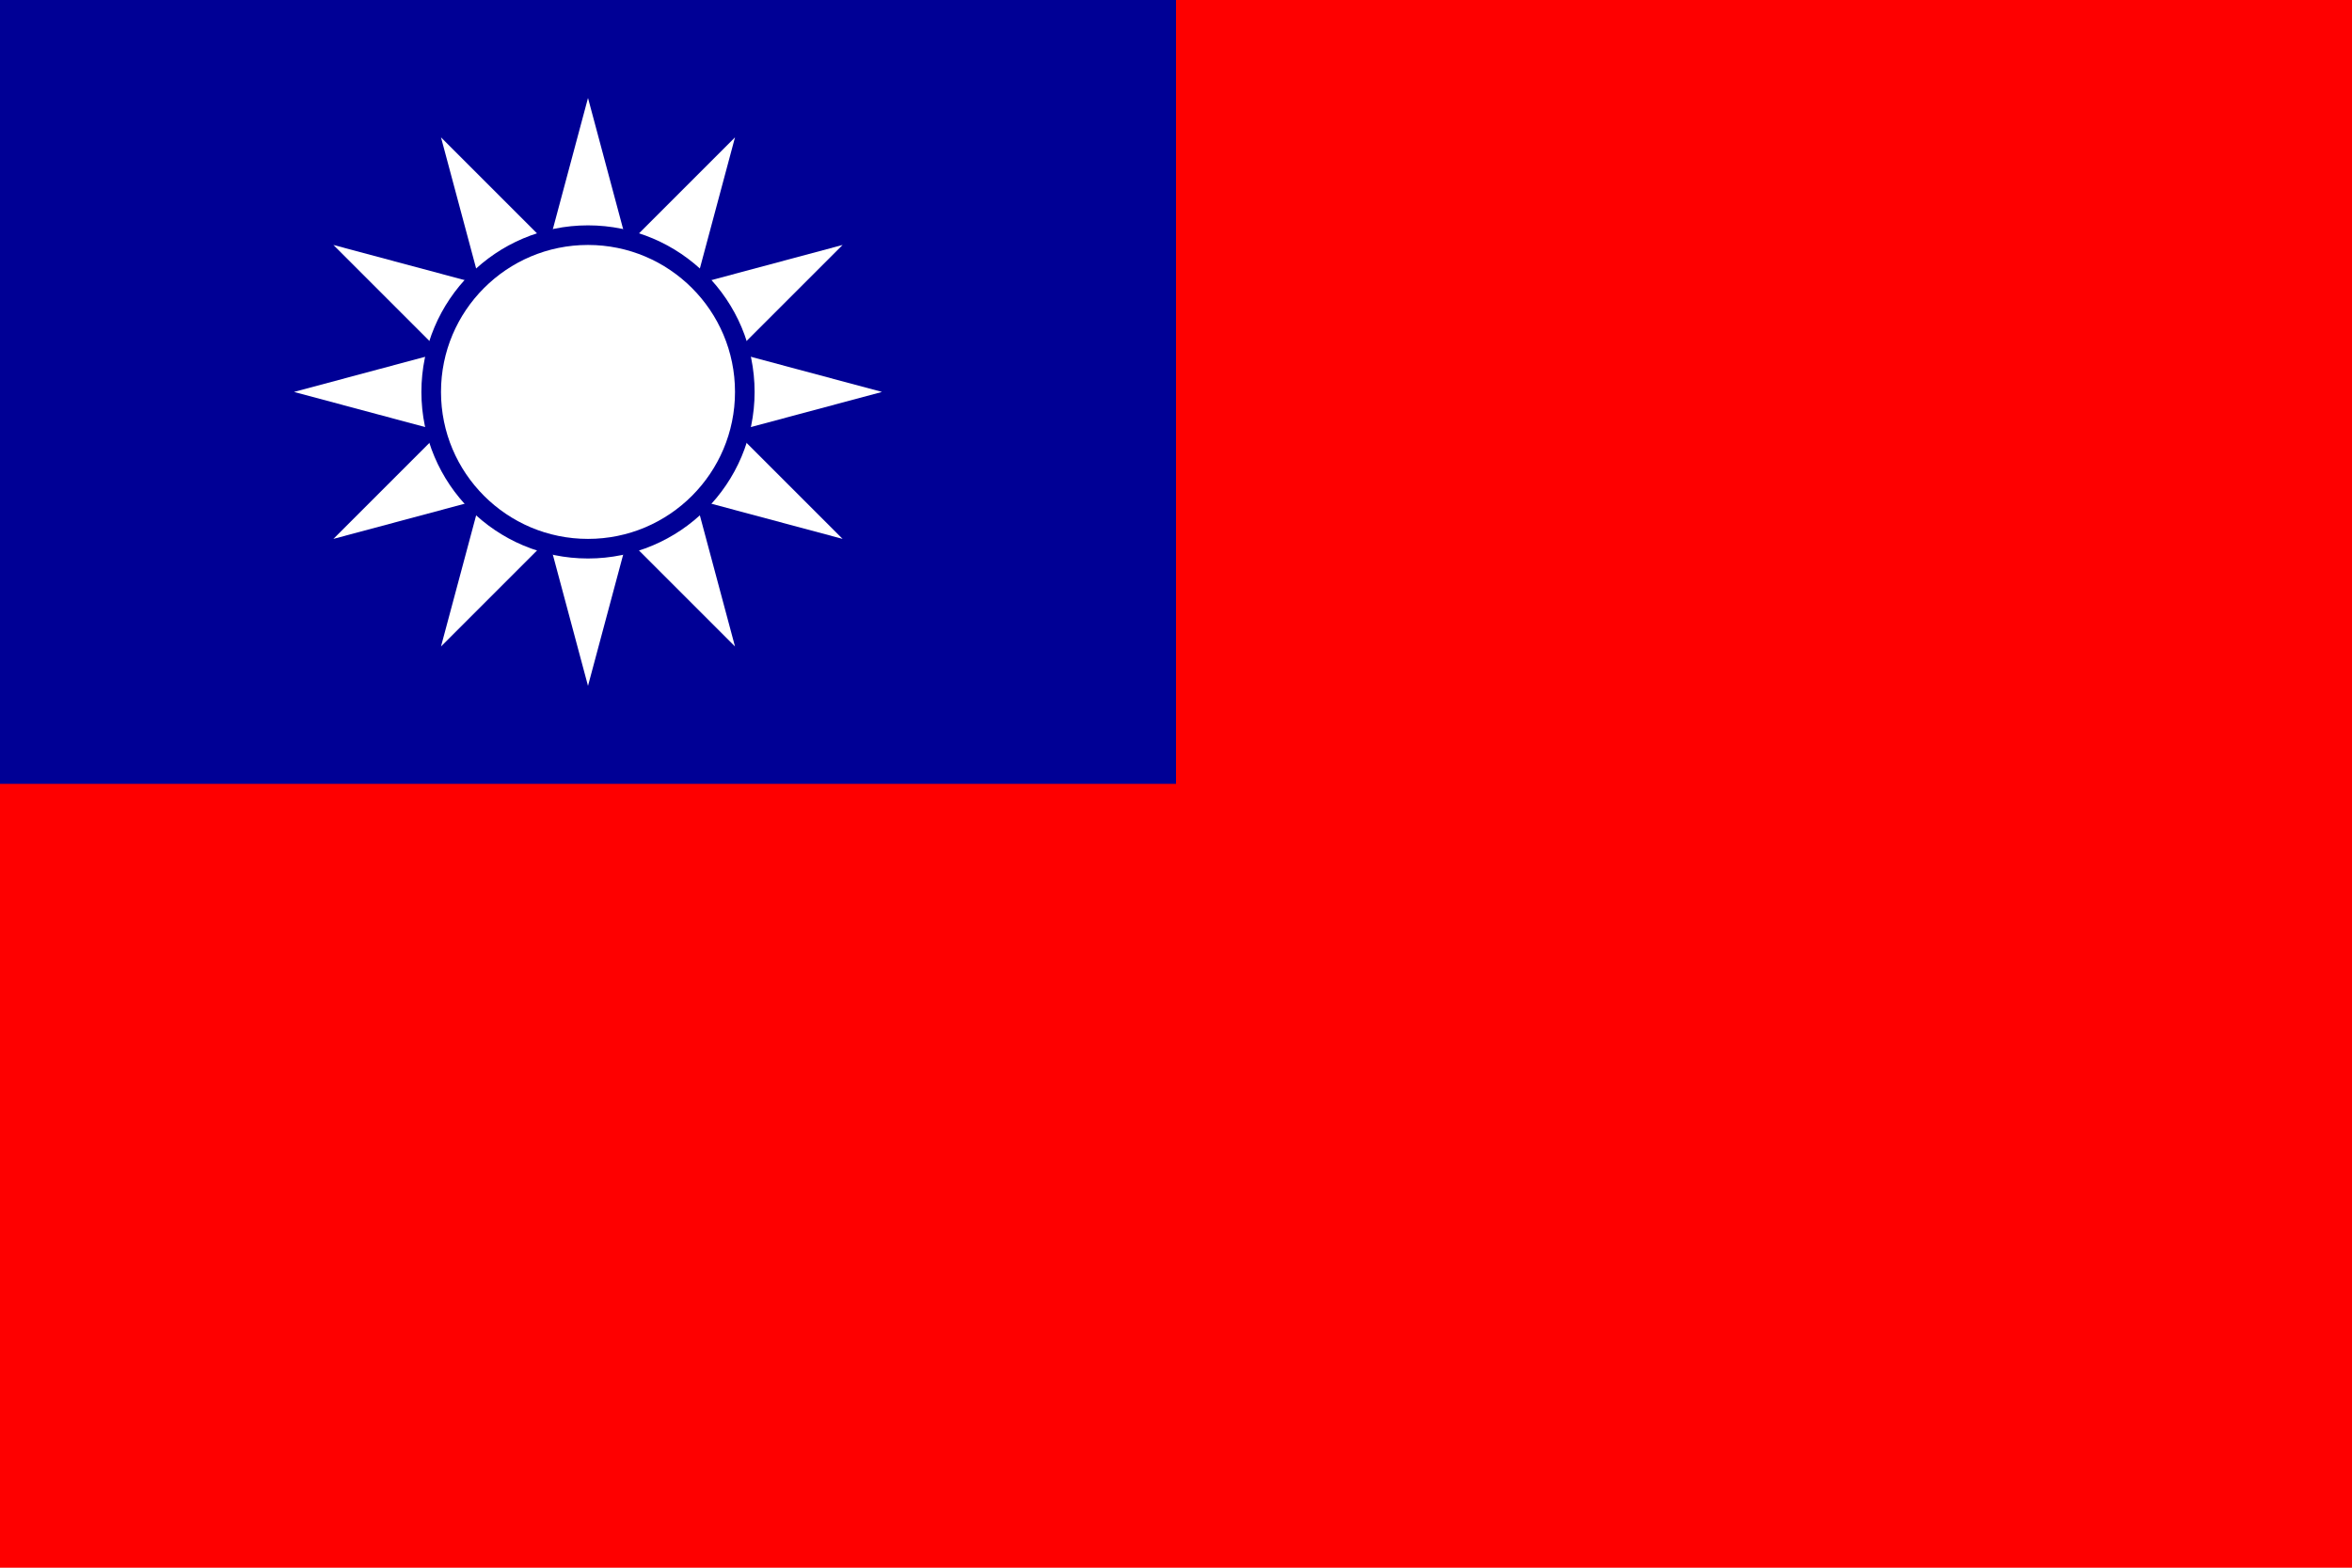
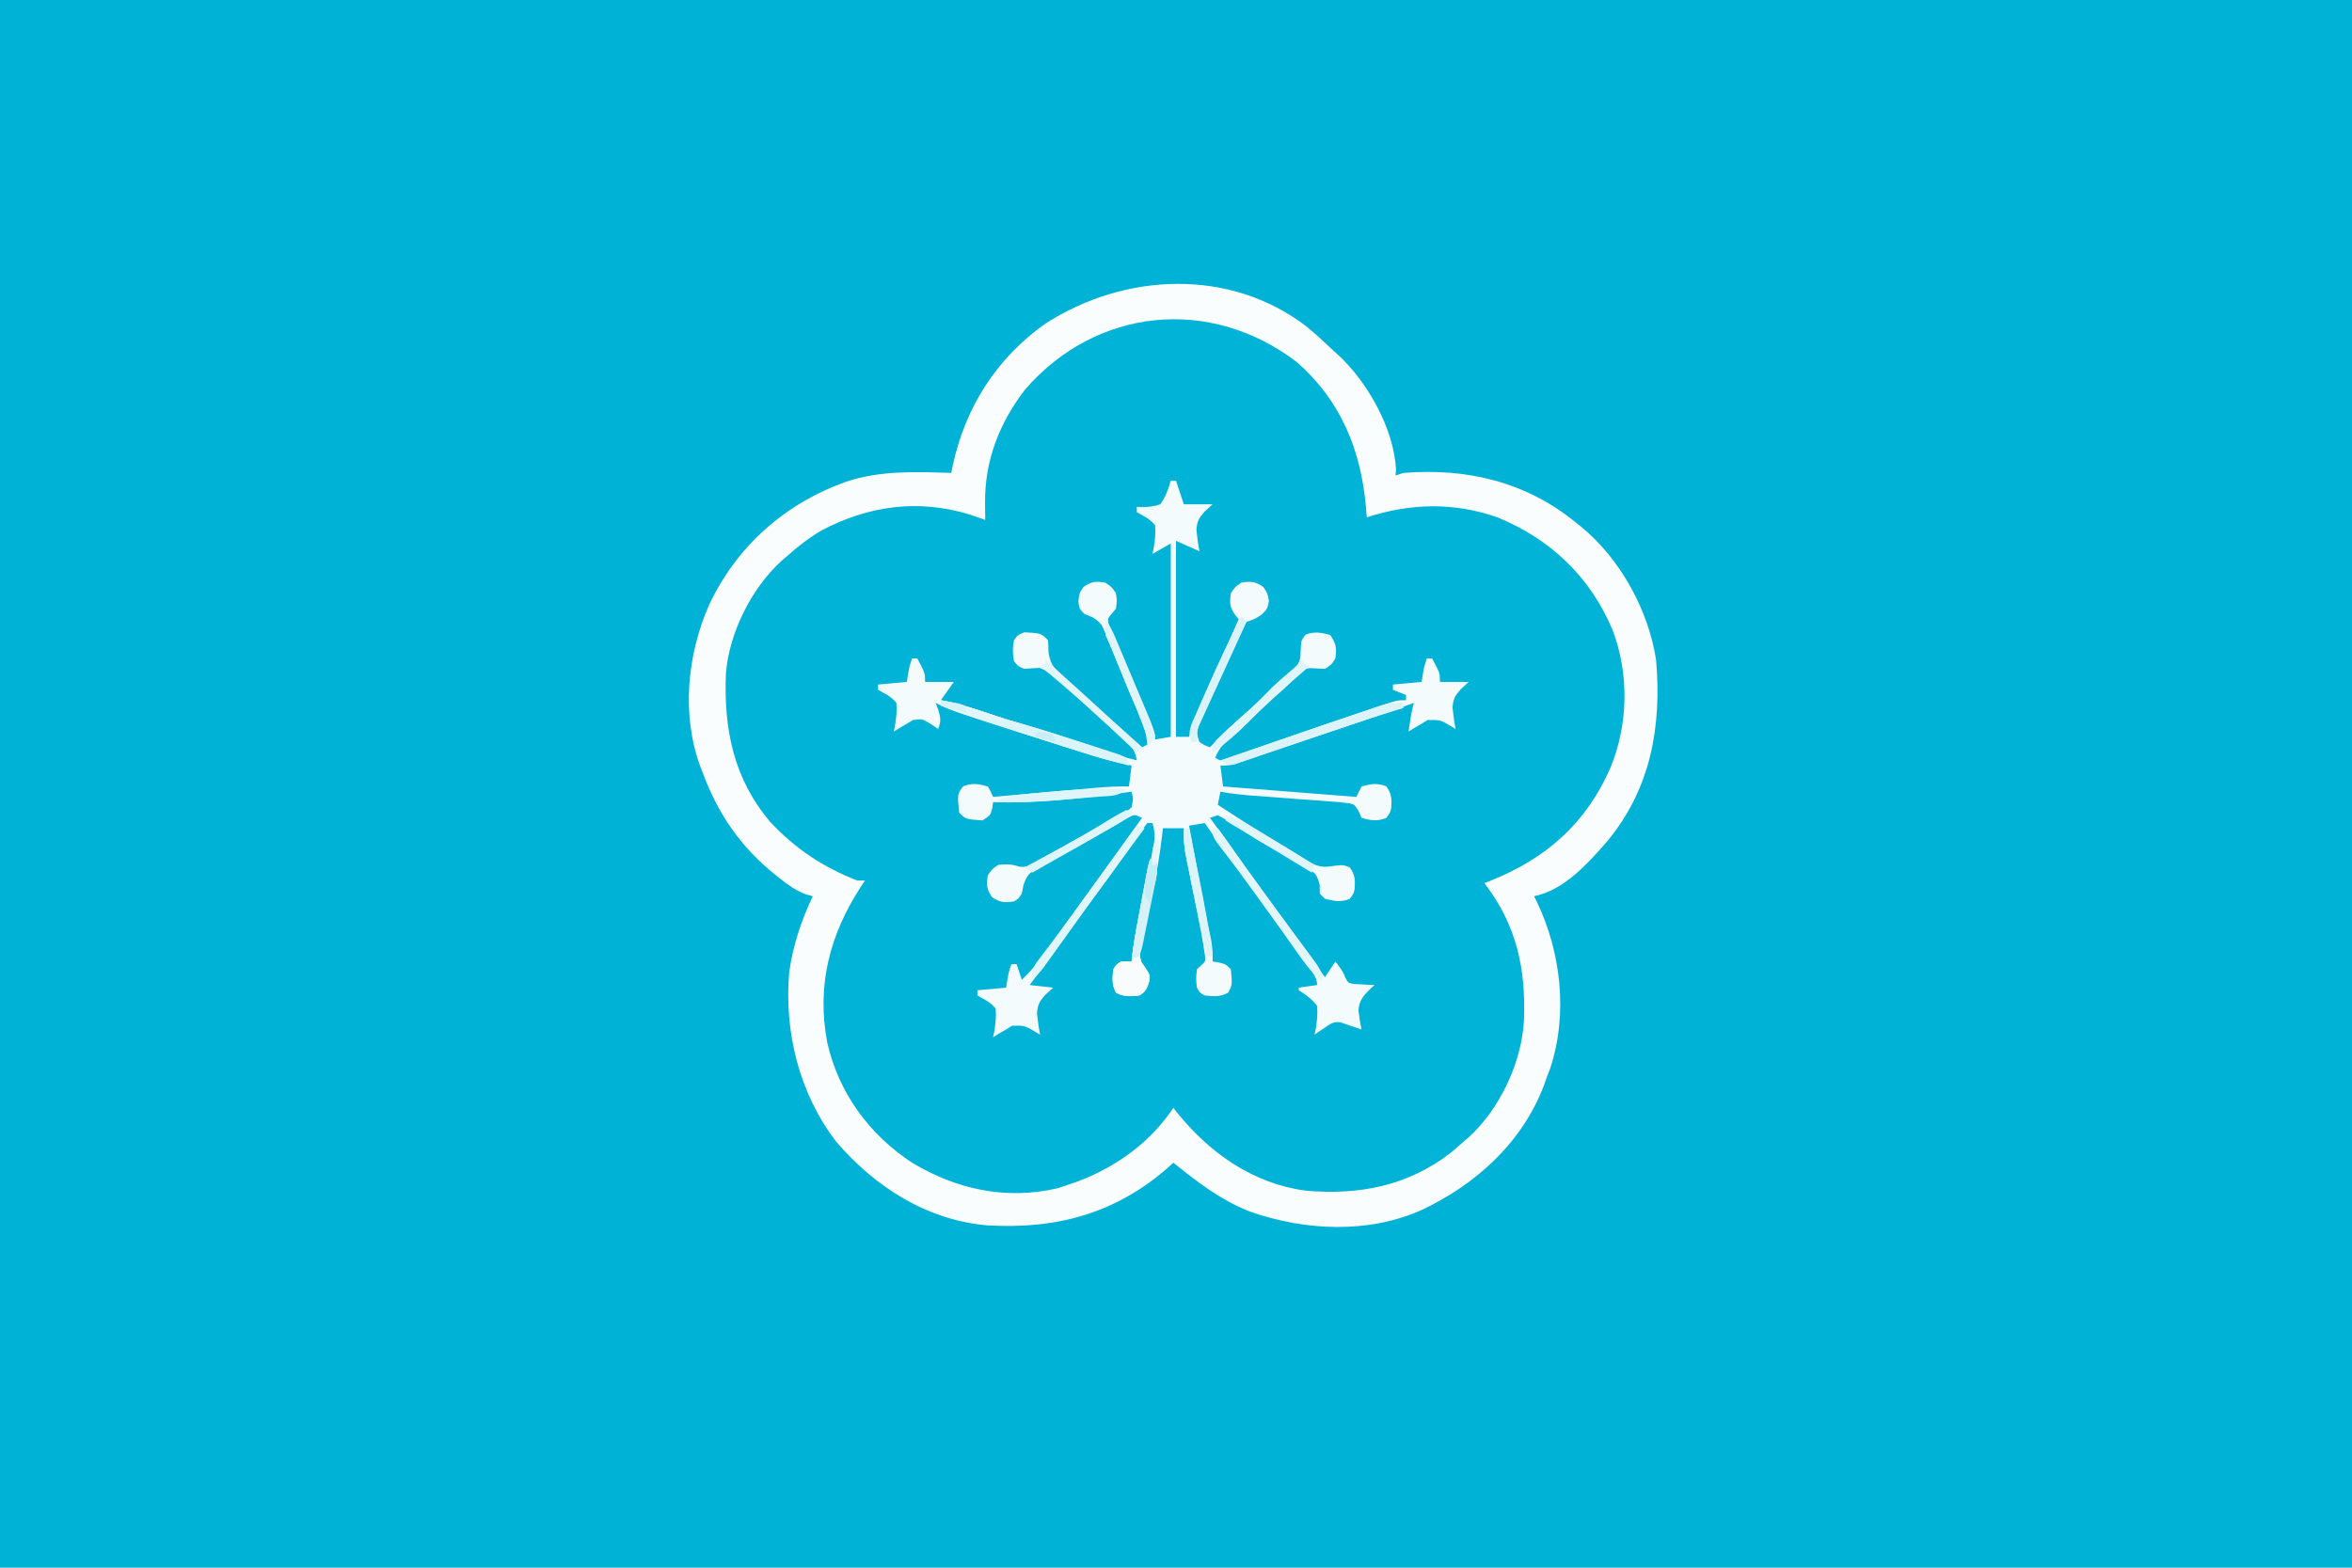
- <svg xmlns="http://www.w3.org/2000/svg" viewBox="0 0 900 600">
-   <g fill-rule="evenodd">
-     <path d="M0 0h900v600H0z" fill="#fe0000" />
-     <path d="M0 0h450v300H0z" fill="#000095" />
-   </g>
-   <path d="M225 37.5l-56.25 209.928L322.428 93.75 112.5 150l209.928 56.25L168.75 52.572 225 262.5l56.25-209.928L127.572 206.25 337.5 150 127.572 93.75 281.25 247.428 225 37.5" fill="#fff" paint-order="markers fill stroke" />
-   <circle cy="150" cx="225" r="60" fill="#fff" stroke="#000095" stroke-width="7.5" />
+ <svg xmlns="http://www.w3.org/2000/svg" version="1.1" width="900" height="600">
+   <path d="M0 0 C297 0 594 0 900 0 C900 198 900 396 900 600 C603 600 306 600 0 600 C0 402 0 204 0 0 Z " fill="#00B3D6" transform="translate(0,0)" />
+   <path d="M0 0 C3.465 2.873 6.748 5.889 10 9 C10.7 9.625 11.4 10.25 12.121 10.895 C23.292 21.238 33.385 39.108 34.188 54.625 C34.126 55.409 34.064 56.193 34 57 C35.485 56.505 35.485 56.505 37 56 C61.229 54.049 84.013 59.4 103 75 C103.715 75.565 104.431 76.129 105.168 76.711 C120.063 88.985 130.819 108.585 133.715 127.648 C135.877 153.064 131.725 176.801 115 197 C107.665 205.406 98.394 215.79 87 218 C87.315 218.62 87.629 219.24 87.953 219.879 C97.357 239.339 100.068 263.073 93.191 283.895 C92.798 284.919 92.405 285.944 92 287 C91.638 288.035 91.276 289.07 90.902 290.137 C82.556 312.232 64.998 328.132 44.072 338.077 C23.385 347.296 -0.632 346.035 -21.598 338.75 C-32.76 334.399 -41.754 327.473 -51 320 C-51.692 320.629 -52.384 321.258 -53.098 321.906 C-73.16 339.457 -95.626 345.482 -122 344 C-145.211 342.039 -165.05 329.382 -180 312 C-194.178 293.489 -199.993 270.043 -198 247 C-196.562 236.825 -193.367 227.289 -189 218 C-189.857 217.767 -190.714 217.533 -191.598 217.293 C-195.402 215.847 -198.293 213.825 -201.438 211.312 C-202.01 210.86 -202.583 210.407 -203.173 209.94 C-216.347 199.401 -225.148 186.786 -231 171 C-231.474 169.801 -231.474 169.801 -231.957 168.578 C-239.349 148.623 -237.078 125.575 -228.598 106.367 C-217.872 83.762 -199.517 67.676 -176.081 59.315 C-163.008 55.015 -149.607 55.574 -136 56 C-135.804 55.031 -135.608 54.061 -135.406 53.062 C-130.584 30.829 -118.642 12.04 -99.906 -1.184 C-69.634 -20.618 -29.438 -22.583 0 0 Z " fill="#01B3D6" transform="translate(500,125)" />
+   <path d="M0 0 C3.465 2.873 6.748 5.889 10 9 C10.7 9.625 11.4 10.25 12.121 10.895 C23.292 21.238 33.385 39.108 34.188 54.625 C34.126 55.409 34.064 56.193 34 57 C35.485 56.505 35.485 56.505 37 56 C61.229 54.049 84.013 59.4 103 75 C103.715 75.565 104.431 76.129 105.168 76.711 C120.063 88.985 130.819 108.585 133.715 127.648 C135.877 153.064 131.725 176.801 115 197 C107.665 205.406 98.394 215.79 87 218 C87.315 218.62 87.629 219.24 87.953 219.879 C97.357 239.339 100.068 263.073 93.191 283.895 C92.798 284.919 92.405 285.944 92 287 C91.638 288.035 91.276 289.07 90.902 290.137 C82.556 312.232 64.998 328.132 44.072 338.077 C23.385 347.296 -0.632 346.035 -21.598 338.75 C-32.76 334.399 -41.754 327.473 -51 320 C-51.692 320.629 -52.384 321.258 -53.098 321.906 C-73.16 339.457 -95.626 345.482 -122 344 C-145.211 342.039 -165.05 329.382 -180 312 C-194.178 293.489 -199.993 270.043 -198 247 C-196.562 236.825 -193.367 227.289 -189 218 C-189.857 217.767 -190.714 217.533 -191.598 217.293 C-195.402 215.847 -198.293 213.825 -201.438 211.312 C-202.01 210.86 -202.583 210.407 -203.173 209.94 C-216.347 199.401 -225.148 186.786 -231 171 C-231.474 169.801 -231.474 169.801 -231.957 168.578 C-239.349 148.623 -237.078 125.575 -228.598 106.367 C-217.872 83.762 -199.517 67.676 -176.081 59.315 C-163.008 55.015 -149.607 55.574 -136 56 C-135.804 55.031 -135.608 54.061 -135.406 53.062 C-130.584 30.829 -118.642 12.04 -99.906 -1.184 C-69.634 -20.618 -29.438 -22.583 0 0 Z M-107.832 24.176 C-117.54 36.823 -123.214 51.329 -123.062 67.375 C-123.053 68.62 -123.044 69.865 -123.035 71.148 C-123.024 72.089 -123.012 73.03 -123 74 C-123.545 73.807 -124.091 73.613 -124.652 73.414 C-125.406 73.154 -126.161 72.893 -126.938 72.625 C-127.668 72.37 -128.399 72.115 -129.152 71.852 C-148.835 65.966 -167.656 68.508 -185.773 78.078 C-190.6 80.953 -194.828 84.25 -199 88 C-199.917 88.777 -199.917 88.777 -200.852 89.57 C-212.439 100.1 -220.914 117.08 -222.221 132.635 C-223.107 153.894 -219.372 173.078 -205.145 189.699 C-195.685 199.848 -184.937 206.949 -172 212 C-171.01 212 -170.02 212 -169 212 C-169.447 212.666 -169.895 213.333 -170.355 214.02 C-182.418 232.409 -187.619 252.034 -183.461 273.95 C-179.117 293.25 -167.45 309.176 -151 320 C-133.98 330.227 -115.107 334.348 -95.438 329.812 C-93.61 329.254 -91.797 328.65 -90 328 C-89.01 327.648 -88.02 327.296 -87 326.934 C-72.391 321.288 -59.766 312.078 -51 299 C-50.441 299.717 -49.881 300.433 -49.305 301.172 C-36.772 316.551 -20.411 328.018 -0.344 330.711 C20.057 332.475 38.757 328.939 55.312 316.062 C56.889 314.725 58.453 313.371 60 312 C60.614 311.481 61.227 310.961 61.859 310.426 C73.898 299.464 82.163 281.882 83.137 265.725 C83.945 245.94 80.371 229.01 68 213 C68.75 212.709 69.5 212.417 70.273 212.117 C91.639 203.56 106.879 190.177 116.154 169.032 C123.1 152.344 123.49 132.938 117 116 C108.386 95.598 93.357 81.408 73 73 C56.302 67.151 39.614 67.583 23 73 C22.902 71.768 22.804 70.535 22.703 69.266 C20.794 47.309 13.134 28.473 -3.66 13.652 C-36.939 -11.785 -80.559 -7.345 -107.832 24.176 Z " fill="#FAFDFE" transform="translate(500,125)" />
+   <path d="M0 0 C0.66 0 1.32 0 2 0 C2.99 2.97 3.98 5.94 5 9 C8.63 9 12.26 9 16 9 C14.989 9.928 13.979 10.856 12.938 11.812 C10.73 14.325 10.028 15.535 9.824 18.914 C10.096 21.647 10.464 24.307 11 27 C6.545 25.02 6.545 25.02 2 23 C2 47.75 2 72.5 2 98 C3.65 98 5.3 98 7 98 C7.173 97.452 7.345 96.904 7.523 96.339 C9.307 90.814 11.405 85.535 13.793 80.246 C14.319 79.067 14.319 79.067 14.856 77.863 C15.963 75.386 17.075 72.912 18.188 70.438 C18.945 68.744 19.702 67.051 20.459 65.357 C22.302 61.236 24.149 57.118 26 53 C25.514 52.402 25.028 51.804 24.527 51.188 C22.469 48.239 22.486 46.526 23 43 C24.625 40.625 24.625 40.625 27 39 C30.672 38.388 32.288 38.513 35.375 40.625 C37 43 37 43 37.562 46 C37 49 37 49 34.688 51.312 C32 53 32 53 29 54 C27.83 55.725 27.83 55.725 26.899 57.906 C26.516 58.733 26.133 59.561 25.738 60.414 C25.334 61.315 24.931 62.216 24.516 63.145 C24.096 64.066 23.676 64.987 23.243 65.936 C22.357 67.889 21.477 69.843 20.601 71.8 C19.257 74.797 17.89 77.782 16.52 80.768 C15.663 82.663 14.807 84.56 13.953 86.457 C13.542 87.352 13.13 88.247 12.707 89.169 C12.336 90.006 11.965 90.844 11.583 91.706 C11.087 92.808 11.087 92.808 10.581 93.931 C9.893 96.381 10.056 97.652 11 100 C12.984 101.284 12.984 101.284 15 102 C15.557 101.432 16.114 100.863 16.688 100.277 C20.36 96.561 24.031 92.901 28 89.5 C31.789 86.253 35.271 82.763 38.75 79.188 C40.896 77.101 43.133 75.326 45.5 73.5 C47.793 71.568 48.85 70.603 49.578 67.672 C49.689 66.103 49.772 64.533 49.82 62.961 C50 61 50 61 51.625 58.875 C55.077 57.603 57.482 58.088 61 59 C63.327 62.491 63.503 63.892 63 68 C61.5 70.375 61.5 70.375 59 72 C57.025 71.903 55.049 71.805 53.074 71.703 C49.603 72.2 48.02 74.476 45.773 77.012 C44.005 78.995 42.154 80.663 40.125 82.375 C36.302 85.666 32.781 89.197 29.246 92.793 C26.501 95.49 23.606 97.959 20.629 100.395 C18.867 102.131 17.975 103.742 17 106 C19.092 107.326 19.092 107.326 21.916 106.187 C23.177 105.752 24.435 105.309 25.691 104.859 C26.377 104.621 27.062 104.383 27.768 104.137 C29.256 103.619 30.742 103.098 32.228 102.574 C35.37 101.465 38.518 100.374 41.666 99.281 C43.299 98.715 44.932 98.147 46.565 97.579 C54.468 94.829 62.389 92.136 70.324 89.48 C71.772 88.994 73.219 88.507 74.666 88.017 C76.682 87.335 78.7 86.659 80.719 85.984 C81.863 85.6 83.007 85.215 84.186 84.819 C87 84 87 84 90 84 C90 83.34 90 82.68 90 82 C88.35 81.34 86.7 80.68 85 80 C85 79.34 85 78.68 85 78 C88.63 77.67 92.26 77.34 96 77 C96.217 75.608 96.217 75.608 96.438 74.188 C97 71 97 71 98 68 C98.66 68 99.32 68 100 68 C103 73.625 103 73.625 103 77 C106.63 77 110.26 77 114 77 C112.989 77.928 111.979 78.856 110.938 79.812 C108.73 82.325 108.028 83.535 107.824 86.914 C108.096 89.647 108.464 92.307 109 95 C108.481 94.688 107.961 94.376 107.426 94.055 C103.118 91.494 103.118 91.494 98.312 91.562 C97.549 92.037 96.786 92.511 96 93 C95.072 93.536 94.144 94.073 93.188 94.625 C92.466 95.079 91.744 95.532 91 96 C91.502 92.271 92.042 88.639 93 85 C92.369 85.233 91.739 85.467 91.089 85.707 C83.406 88.529 75.668 91.169 67.906 93.766 C67.258 93.983 66.61 94.2 65.942 94.423 C62.529 95.566 59.115 96.707 55.7 97.847 C52.181 99.022 48.663 100.202 45.146 101.384 C42.427 102.297 39.707 103.205 36.987 104.112 C35.689 104.546 34.39 104.981 33.093 105.418 C31.288 106.026 29.481 106.627 27.674 107.228 C26.648 107.571 25.622 107.914 24.565 108.268 C22 109 22 109 19 109 C19.33 111.64 19.66 114.28 20 117 C45.245 118.98 45.245 118.98 71 121 C71.99 119.02 71.99 119.02 73 117 C76.596 116.001 78.918 115.584 82.438 116.938 C84.526 119.695 84.573 121.723 84.379 125.121 C84 127 84 127 82.438 129.062 C78.874 130.433 76.637 130.058 73 129 C72.639 128.182 72.278 127.364 71.906 126.521 C70.298 123.88 70.298 123.88 68.04 123.409 C65.383 123.048 62.75 122.837 60.074 122.672 C59.094 122.593 58.114 122.513 57.103 122.431 C53.966 122.182 50.827 121.965 47.688 121.75 C44.559 121.513 41.431 121.27 38.304 121.026 C36.357 120.876 34.411 120.732 32.464 120.595 C27.921 120.269 23.481 119.857 19 119 C18.67 120.65 18.34 122.3 18 124 C27.173 130.036 36.416 135.941 45.812 141.625 C46.666 142.145 47.519 142.666 48.397 143.202 C49.201 143.685 50.004 144.167 50.832 144.664 C51.541 145.092 52.25 145.519 52.98 145.959 C56.548 147.797 58.497 148.09 62.5 147.375 C66 147 66 147 68.438 147.938 C70.526 150.695 70.573 152.723 70.379 156.121 C70 158 70 158 68.438 160.062 C64.979 161.393 62.556 160.856 59 160 C58.34 159.34 57.68 158.68 57 158 C57.002 156.401 57.002 156.401 57.004 154.77 C55.85 150.438 55.288 150.105 51.652 147.824 C49.761 146.755 47.855 145.71 45.938 144.688 C43.928 143.566 41.921 142.442 39.914 141.316 C38.915 140.764 37.917 140.211 36.888 139.641 C32.073 136.905 27.443 133.88 22.838 130.807 C21.272 129.796 19.64 128.887 18 128 C17.01 128.33 16.02 128.66 15 129 C15.326 129.451 15.651 129.902 15.987 130.367 C21.092 137.435 26.196 144.502 31.301 151.57 C31.83 152.304 32.36 153.037 32.906 153.792 C33.972 155.269 35.038 156.745 36.104 158.221 C38.913 162.11 41.722 165.999 44.531 169.887 C45.112 170.69 45.693 171.494 46.291 172.322 C47.394 173.848 48.497 175.374 49.6 176.9 C52.747 181.257 55.88 185.624 59 190 C60.98 187.03 60.98 187.03 63 184 C64.573 186.002 65.887 187.696 66.781 190.094 C67.855 192.252 67.855 192.252 70.383 192.609 C71.288 192.656 72.193 192.702 73.125 192.75 C74.035 192.807 74.945 192.863 75.883 192.922 C76.581 192.948 77.28 192.973 78 193 C77.555 193.389 77.111 193.779 76.652 194.18 C73.899 196.902 72.084 198.713 71.824 202.691 C72.096 205.17 72.461 207.566 73 210 C72.093 209.691 71.185 209.381 70.25 209.062 C69.177 208.712 68.105 208.361 67 208 C66.041 207.644 66.041 207.644 65.062 207.281 C62.215 206.893 61.088 207.84 58.75 209.438 C58.044 209.911 57.337 210.384 56.609 210.871 C56.078 211.244 55.547 211.616 55 212 C55.153 211.276 55.307 210.551 55.465 209.805 C55.958 206.746 56.263 204.092 56 201 C54.045 198.339 51.738 196.789 49 195 C49 194.67 49 194.34 49 194 C51.31 193.67 53.62 193.34 56 193 C56 189.746 53.677 187.54 51.812 185 C51.144 184.077 51.144 184.077 50.462 183.136 C49.49 181.794 48.516 180.454 47.54 179.115 C45.987 176.982 44.442 174.844 42.898 172.703 C38.449 166.531 33.989 160.366 29.527 154.203 C23.96 146.509 18.399 138.814 13 131 C11.02 131.33 9.04 131.66 7 132 C7.798 136.283 8.598 140.565 9.399 144.848 C9.67 146.297 9.94 147.747 10.21 149.197 C10.604 151.31 10.999 153.422 11.395 155.535 C11.591 156.587 11.591 156.587 11.791 157.659 C12.454 161.189 13.14 164.713 13.869 168.23 C14.008 168.906 14.147 169.582 14.291 170.279 C14.675 172.129 15.065 173.977 15.456 175.826 C15.938 178.637 16.111 181.159 16 184 C17.176 184.186 17.176 184.186 18.375 184.375 C21 185 21 185 23 187 C23.546 193.005 23.546 193.005 21.938 195.938 C18.88 197.614 16.409 197.365 13 197 C11.062 195.938 11.062 195.938 10 194 C9.625 190.5 9.625 190.5 10 187 C10.761 186.278 10.761 186.278 11.537 185.541 C13.202 184.116 13.202 184.116 13.131 182.039 C13.019 181.315 12.906 180.592 12.789 179.846 C12.67 179.048 12.551 178.25 12.429 177.428 C12.217 176.226 12.217 176.226 12 175 C11.877 174.291 11.754 173.582 11.627 172.851 C11.234 170.714 10.807 168.586 10.371 166.457 C10.055 164.873 9.739 163.289 9.424 161.705 C8.93 159.249 8.434 156.794 7.936 154.339 C7.451 151.942 6.973 149.543 6.496 147.145 C6.271 146.052 6.271 146.052 6.042 144.938 C5.241 140.897 4.845 137.118 5 133 C2.36 133 -0.28 133 -3 133 C-3.101 133.878 -3.202 134.755 -3.306 135.659 C-4.181 142.77 -5.277 149.759 -6.797 156.762 C-6.955 157.494 -7.113 158.226 -7.276 158.98 C-7.931 161.988 -8.594 164.993 -9.27 167.996 C-9.77 170.228 -10.253 172.463 -10.734 174.699 C-10.892 175.375 -11.049 176.051 -11.211 176.748 C-11.804 179.551 -12.165 181.53 -11.204 184.269 C-10.608 185.126 -10.608 185.126 -10 186 C-8 189 -8 189 -8.188 191.5 C-9.097 194.299 -9.512 195.424 -12 197 C-15.409 197.365 -17.88 197.614 -20.938 195.938 C-22.614 192.88 -22.365 190.409 -22 187 C-20.75 185.062 -20.75 185.062 -19 184 C-17.68 184 -16.36 184 -15 184 C-14.874 182.873 -14.748 181.746 -14.618 180.585 C-14.028 175.881 -13.097 171.28 -12.117 166.645 C-11.751 164.871 -11.385 163.096 -11.02 161.322 C-10.447 158.556 -9.871 155.791 -9.288 153.028 C-8.722 150.339 -8.169 147.648 -7.617 144.957 C-7.44 144.133 -7.263 143.309 -7.081 142.46 C-6.245 138.335 -5.721 135.127 -7 131 C-7.66 131 -8.32 131 -9 131 C-10.833 133.402 -12.552 135.816 -14.25 138.312 C-15.334 139.879 -16.42 141.444 -17.508 143.008 C-18.363 144.238 -18.363 144.238 -19.235 145.493 C-22.132 149.607 -25.127 153.647 -28.125 157.688 C-32.644 163.789 -37.109 169.922 -41.502 176.115 C-45.562 181.823 -49.768 187.418 -54 193 C-51.03 193.33 -48.06 193.66 -45 194 C-46.011 194.928 -47.021 195.856 -48.062 196.812 C-50.27 199.325 -50.972 200.535 -51.176 203.914 C-50.904 206.647 -50.536 209.307 -50 212 C-50.779 211.532 -50.779 211.532 -51.574 211.055 C-55.882 208.494 -55.882 208.494 -60.688 208.562 C-61.451 209.037 -62.214 209.511 -63 210 C-64.392 210.804 -64.392 210.804 -65.812 211.625 C-66.534 212.079 -67.256 212.532 -68 213 C-67.77 211.896 -67.77 211.896 -67.535 210.77 C-67.049 207.727 -66.732 205.074 -67 202 C-68.656 200.032 -70.162 199.081 -72.434 197.902 C-72.951 197.605 -73.467 197.307 -74 197 C-74 196.34 -74 195.68 -74 195 C-70.37 194.67 -66.74 194.34 -63 194 C-62.856 193.072 -62.711 192.144 -62.562 191.188 C-62 188 -62 188 -61 185 C-60.34 185 -59.68 185 -59 185 C-58.34 186.98 -57.68 188.96 -57 191 C-53.342 187.516 -50.404 183.975 -47.5 179.812 C-46.622 178.563 -45.743 177.315 -44.863 176.066 C-44.4 175.407 -43.937 174.747 -43.459 174.067 C-40.898 170.44 -38.291 166.846 -35.688 163.25 C-34.587 161.728 -33.487 160.206 -32.387 158.684 C-31.833 157.918 -31.279 157.152 -30.708 156.363 C-27.805 152.347 -24.902 148.33 -22 144.312 C-21.472 143.583 -20.945 142.853 -20.401 142.101 C-17.253 137.744 -14.12 133.377 -11 129 C-13.926 127.654 -13.926 127.654 -16.382 129.029 C-17.311 129.563 -18.241 130.098 -19.199 130.648 C-20.237 131.237 -21.274 131.826 -22.344 132.433 C-23.999 133.394 -23.999 133.394 -25.688 134.375 C-27.953 135.676 -30.218 136.977 -32.484 138.277 C-34.148 139.236 -34.148 139.236 -35.846 140.214 C-38.586 141.765 -41.343 143.249 -44.141 144.691 C-44.878 145.078 -45.616 145.465 -46.376 145.864 C-47.709 146.558 -49.051 147.236 -50.403 147.894 C-53.937 149.771 -54.929 150.807 -56.332 154.633 C-56.663 156.3 -56.663 156.3 -57 158 C-58.25 159.938 -58.25 159.938 -60 161 C-63.63 161.541 -65.322 161.464 -68.375 159.375 C-70.487 156.288 -70.612 154.672 -70 151 C-68.375 148.625 -68.375 148.625 -66 147 C-63.086 146.696 -60.875 146.7 -58.096 147.653 C-55.222 148.129 -53.985 147.275 -51.465 145.859 C-50.581 145.371 -49.698 144.883 -48.788 144.379 C-47.847 143.842 -46.907 143.304 -45.938 142.75 C-44.971 142.206 -44.005 141.662 -43.009 141.101 C-41.002 139.968 -38.997 138.831 -36.995 137.688 C-34.125 136.071 -31.232 134.509 -28.324 132.961 C-26.591 132.016 -24.858 131.071 -23.125 130.125 C-22.305 129.698 -21.485 129.271 -20.64 128.831 C-18.56 127.67 -16.741 126.626 -15 125 C-14.319 121.78 -14.319 121.78 -15 119 C-16.315 119.182 -16.315 119.182 -17.656 119.367 C-34.292 121.565 -51.197 123.591 -68 123 C-68.103 123.784 -68.206 124.567 -68.312 125.375 C-69 128 -69 128 -72 130 C-78.453 129.547 -78.453 129.547 -81 127 C-81.677 119.893 -81.677 119.893 -79.438 116.938 C-75.918 115.584 -73.596 116.001 -70 117 C-68.789 119.059 -68.789 119.059 -68 121 C-67.156 120.925 -67.156 120.925 -66.294 120.848 C-60.422 120.326 -54.549 119.807 -48.676 119.291 C-46.486 119.098 -44.296 118.904 -42.106 118.709 C-38.954 118.429 -35.801 118.151 -32.648 117.875 C-31.673 117.788 -30.698 117.7 -29.693 117.61 C-25.112 117.211 -20.604 116.892 -16 117 C-15.67 114.36 -15.34 111.72 -15 109 C-16.948 108.59 -16.948 108.59 -18.935 108.172 C-23.725 107.106 -28.368 105.736 -33.039 104.242 C-33.875 103.978 -34.711 103.713 -35.573 103.441 C-38.258 102.59 -40.942 101.733 -43.625 100.875 C-44.993 100.44 -44.993 100.44 -46.388 99.995 C-83.882 88.059 -83.882 88.059 -90 85 C-89.649 85.907 -89.299 86.815 -88.938 87.75 C-88.035 90.878 -87.866 92.052 -89 95 C-90.052 94.299 -91.104 93.597 -92.188 92.875 C-95.193 91.119 -95.193 91.119 -98.625 91.562 C-99.409 92.037 -100.192 92.511 -101 93 C-101.928 93.536 -102.856 94.073 -103.812 94.625 C-104.895 95.306 -104.895 95.306 -106 96 C-105.847 95.264 -105.693 94.528 -105.535 93.77 C-105.049 90.727 -104.732 88.074 -105 85 C-106.656 83.032 -108.162 82.081 -110.434 80.902 C-110.951 80.605 -111.467 80.307 -112 80 C-112 79.34 -112 78.68 -112 78 C-106.555 77.505 -106.555 77.505 -101 77 C-100.856 76.072 -100.711 75.144 -100.562 74.188 C-100 71 -100 71 -99 68 C-98.34 68 -97.68 68 -97 68 C-94 73.625 -94 73.625 -94 77 C-90.37 77 -86.74 77 -83 77 C-84.65 79.31 -86.3 81.62 -88 84 C-86.824 84.227 -85.649 84.454 -84.438 84.688 C-79.515 85.778 -74.808 87.352 -70.041 88.982 C-65.54 90.512 -61.011 91.889 -56.438 93.188 C-46.575 96.007 -36.873 99.33 -27.156 102.61 C-26.516 102.826 -25.876 103.041 -25.217 103.263 C-23.457 103.856 -21.698 104.452 -19.938 105.048 C-17.632 105.795 -15.361 106.458 -13 107 C-13.576 103.66 -14.532 102.13 -17.027 99.863 C-17.65 99.29 -18.272 98.718 -18.914 98.127 C-19.581 97.529 -20.249 96.93 -20.938 96.312 C-21.959 95.379 -21.959 95.379 -23 94.427 C-24.993 92.61 -26.995 90.804 -29 89 C-29.958 88.13 -30.916 87.26 -31.902 86.363 C-33.504 84.913 -35.114 83.473 -36.734 82.043 C-38.303 80.628 -39.833 79.168 -41.328 77.676 C-45.196 73.648 -45.196 73.648 -50.199 71.609 C-52.136 71.681 -54.069 71.836 -56 72 C-58.5 71 -58.5 71 -60 69 C-60.556 66.221 -60.56 63.778 -60 61 C-58.438 58.938 -58.438 58.938 -56 58 C-49.673 58.327 -49.673 58.327 -47 61 C-46.83 62.918 -46.83 62.918 -46.809 65.188 C-46.269 70.99 -43.377 73.401 -39.062 77 C-38.381 77.6 -37.699 78.201 -36.997 78.819 C-35.635 80.017 -34.265 81.205 -32.886 82.384 C-30.442 84.478 -28.065 86.644 -25.688 88.812 C-24.126 90.209 -22.563 91.605 -21 93 C-19.124 94.687 -17.249 96.374 -15.375 98.062 C-14.537 98.817 -13.699 99.571 -12.836 100.348 C-12.23 100.893 -11.624 101.438 -11 102 C-10.34 101.67 -9.68 101.34 -9 101 C-9.363 95.555 -10.999 91.535 -13.336 86.637 C-16.008 80.796 -18.375 74.832 -20.789 68.881 C-21.524 67.071 -22.261 65.263 -23.001 63.456 C-23.625 61.921 -24.238 60.382 -24.833 58.835 C-26.213 55.347 -26.72 54.166 -30.062 52.188 C-31.032 51.796 -32.001 51.404 -33 51 C-35 49 -35 49 -35.375 46.125 C-35 43 -35 43 -33.375 40.625 C-30.288 38.513 -28.672 38.388 -25 39 C-22.625 40.625 -22.625 40.625 -21 43 C-20.562 46 -20.562 46 -21 49 C-21.531 49.63 -22.062 50.26 -22.609 50.909 C-24.262 52.886 -24.262 52.886 -23.677 55.138 C-23.351 55.905 -23.025 56.671 -22.688 57.461 C-22.328 58.336 -21.967 59.21 -21.596 60.11 C-21.186 61.046 -20.777 61.981 -20.355 62.945 C-19.952 63.912 -19.548 64.878 -19.132 65.873 C-17.836 68.965 -16.512 72.045 -15.188 75.125 C-13.879 78.214 -12.576 81.306 -11.275 84.398 C-10.463 86.324 -9.645 88.247 -8.821 90.168 C-8.451 91.035 -8.081 91.903 -7.7 92.797 C-7.371 93.563 -7.042 94.328 -6.704 95.116 C-6 97 -6 97 -6 99 C-4.02 98.67 -2.04 98.34 0 98 C0 73.58 0 49.16 0 24 C-2.31 25.32 -4.62 26.64 -7 28 C-6.77 26.896 -6.77 26.896 -6.535 25.77 C-6.049 22.727 -5.732 20.074 -6 17 C-7.656 15.032 -9.162 14.081 -11.434 12.902 C-11.951 12.605 -12.467 12.307 -13 12 C-13 11.34 -13 10.68 -13 10 C-12.397 10.032 -11.793 10.064 -11.172 10.098 C-8.523 10.059 -6.5 9.904 -4 9 C-1.99 6.205 -0.951 3.292 0 0 Z " fill="#F4FBFD" transform="translate(448,184)" />
+   <path d="M0 0 C1.572 4.022 0.432 7.648 -0.504 11.688 C-0.836 13.206 -1.167 14.724 -1.498 16.242 C-2.029 18.626 -2.565 21.01 -3.105 23.392 C-3.625 25.696 -4.128 28.004 -4.629 30.312 C-4.795 31.023 -4.962 31.734 -5.134 32.466 C-5.755 35.356 -6.187 37.457 -5.211 40.293 C-4.811 40.856 -4.412 41.42 -4 42 C-2 45 -2 45 -2.188 47.5 C-3.097 50.299 -3.512 51.424 -6 53 C-9.409 53.365 -11.88 53.614 -14.938 51.938 C-16.614 48.88 -16.365 46.409 -16 43 C-14.75 41.062 -14.75 41.062 -13 40 C-11.68 40 -10.36 40 -9 40 C-8.794 38.253 -8.794 38.253 -8.584 36.47 C-7.815 30.335 -6.634 24.277 -5.471 18.207 C-5.059 16.045 -4.659 13.881 -4.26 11.717 C-3.998 10.344 -3.736 8.971 -3.473 7.598 C-3.238 6.355 -3.004 5.113 -2.762 3.832 C-2.511 2.898 -2.259 1.963 -2 1 C-1.34 0.67 -0.68 0.34 0 0 Z " fill="#F8FCFD" transform="translate(442,328)" />
+   <path d="M0 0 C6.181 1.193 12.003 2.946 17.959 4.982 C22.46 6.512 26.99 7.887 31.562 9.188 C39.398 11.452 47.17 13.919 54.923 16.45 C56.305 16.899 57.689 17.344 59.074 17.785 C61.033 18.41 62.985 19.051 64.938 19.695 C66.653 20.252 66.653 20.252 68.402 20.821 C69.26 21.21 70.117 21.599 71 22 C71.495 23.485 71.495 23.485 72 25 C62.142 22.451 52.454 19.385 42.75 16.312 C41.915 16.049 41.08 15.785 40.219 15.513 C26.725 11.248 13.319 6.787 0 2 C0 1.34 0 0.68 0 0 Z " fill="#DBF4F9" transform="translate(360,268)" />
+   <path d="M0 0 C0.99 0.33 1.98 0.66 3 1 C2.644 1.481 2.288 1.963 1.921 2.458 C-4.614 11.298 -11.132 20.147 -17.562 29.062 C-18.087 29.789 -18.611 30.515 -19.151 31.263 C-21.973 35.179 -24.788 39.099 -27.598 43.023 C-28.188 43.846 -28.778 44.668 -29.386 45.515 C-30.519 47.093 -31.648 48.671 -32.776 50.252 C-33.54 51.317 -33.54 51.317 -34.32 52.402 C-34.766 53.026 -35.213 53.65 -35.672 54.293 C-37.005 56.006 -38.433 57.501 -40 59 C-40 54.764 -39.801 54.241 -37.395 51.086 C-36.83 50.334 -36.265 49.583 -35.683 48.808 C-35.066 48.005 -34.449 47.202 -33.812 46.375 C-32.517 44.656 -31.223 42.936 -29.93 41.215 C-29.271 40.343 -28.612 39.472 -27.933 38.574 C-25.048 34.733 -22.24 30.839 -19.438 26.938 C-18.38 25.47 -17.323 24.003 -16.266 22.535 C-15.738 21.802 -15.21 21.069 -14.666 20.313 C-11.677 16.164 -8.682 12.02 -5.688 7.875 C-4.587 6.352 -3.487 4.828 -2.387 3.305 C-1.591 2.203 -0.796 1.102 0 0 Z " fill="#E1F6FA" transform="translate(435,316)" />
+   <path d="M0 0 C0 0.66 0 1.32 0 2 C-0.788 2.238 -1.576 2.475 -2.388 2.72 C-10.306 5.13 -18.149 7.71 -25.977 10.398 C-28.381 11.216 -30.786 12.032 -33.191 12.848 C-36.935 14.118 -40.678 15.392 -44.417 16.68 C-48.057 17.932 -51.704 19.167 -55.352 20.398 C-57.039 20.986 -57.039 20.986 -58.76 21.585 C-59.799 21.932 -60.838 22.28 -61.909 22.638 C-63.279 23.106 -63.279 23.106 -64.677 23.584 C-67 24 -67 24 -70 22 C-59.136 18.257 -48.266 14.531 -37.391 10.817 C-35.087 10.03 -32.782 9.24 -30.479 8.45 C-27.011 7.262 -23.541 6.082 -20.069 4.909 C-18.779 4.472 -17.491 4.032 -16.203 3.59 C-14.411 2.975 -12.616 2.37 -10.82 1.766 C-9.812 1.423 -8.805 1.08 -7.766 0.728 C-5.044 0.012 -2.799 -0.145 0 0 Z " fill="#DCF4F9" transform="translate(537,269)" />
+   <path d="M0 0 C0.66 0 1.32 0 2 0 C3.833 2.402 5.552 4.816 7.25 7.312 C8.338 8.884 9.428 10.454 10.52 12.023 C11.09 12.844 11.661 13.665 12.249 14.511 C15.08 18.535 18.007 22.486 20.938 26.438 C22.107 28.022 23.276 29.607 24.445 31.191 C26.249 33.635 28.056 36.075 29.87 38.511 C31.692 40.96 33.503 43.417 35.312 45.875 C35.87 46.618 36.427 47.361 37.002 48.127 C41.674 54.507 41.674 54.507 42 59 C37.866 55.128 34.7 50.972 31.5 46.312 C30.438 44.788 29.376 43.265 28.312 41.742 C27.767 40.959 27.222 40.177 26.66 39.37 C23.974 35.535 21.241 31.734 18.5 27.938 C17.967 27.198 17.435 26.458 16.886 25.696 C14.14 21.899 11.357 18.137 8.512 14.414 C7.954 13.682 7.395 12.95 6.82 12.196 C5.755 10.804 4.684 9.418 3.605 8.037 C0 3.33 0 3.33 0 0 Z " fill="#E2F6FA" transform="translate(464,317)" />
+   <path d="M0 0 C0.66 0.66 1.32 1.32 2 2 C1.762 2.517 1.524 3.035 1.279 3.568 C-1.196 8.949 -3.66 14.335 -6.118 19.725 C-7.037 21.736 -7.958 23.745 -8.882 25.754 C-10.21 28.64 -11.528 31.53 -12.844 34.422 C-13.259 35.32 -13.675 36.218 -14.103 37.143 C-14.674 38.404 -14.674 38.404 -15.256 39.69 C-15.593 40.428 -15.931 41.165 -16.279 41.924 C-17.219 44.264 -17.219 44.264 -17 48 C-17.66 48 -18.32 48 -19 48 C-20.165 45.168 -19.994 43.981 -19.031 41.014 C-18.526 39.867 -18.021 38.721 -17.5 37.539 C-17.227 36.912 -16.953 36.285 -16.672 35.639 C-16.088 34.307 -15.5 32.977 -14.906 31.65 C-14.021 29.671 -13.151 27.686 -12.285 25.699 C-8.463 16.99 -4.33 8.468 0 0 Z " fill="#D9F3F8" transform="translate(475,236)" />
+   <path d="M0 0 C0.495 0.99 0.495 0.99 1 2 C1.66 2.33 2.32 2.66 3 3 C2.539 3.401 2.077 3.802 1.602 4.215 C-6.152 10.973 -13.827 17.752 -21.051 25.078 C-25.093 29.064 -29.273 32.849 -34 36 C-34 33 -34 33 -32.531 31.203 C-31.526 30.236 -31.526 30.236 -30.5 29.25 C-29.767 28.542 -29.033 27.835 -28.277 27.105 C-25.592 24.623 -22.84 22.23 -20.066 19.848 C-16.995 17.101 -14.14 14.15 -11.25 11.215 C-8.46 8.468 -5.529 5.926 -2.531 3.41 C-0.881 2.058 -0.881 2.058 0 0 Z " fill="#E0F5F9" transform="translate(498,252)" />
+   <path d="M0 0 C0.619 0.639 1.238 1.279 1.875 1.938 C5.168 5.23 8.651 8.303 12.121 11.406 C15.294 14.265 18.43 17.16 21.562 20.062 C26.65 24.775 31.79 29.423 37 34 C36.34 34.66 35.68 35.32 35 36 C34.568 35.593 34.135 35.185 33.69 34.766 C22.065 23.822 10.45 13.012 -2 3 C-1.34 2.67 -0.68 2.34 0 2 C0 1.34 0 0.68 0 0 Z " fill="#E2F6FA" transform="translate(400,252)" />
+   <path d="M0 0 C0.33 0 0.66 0 1 0 C1.965 4.727 2.926 9.455 3.881 14.185 C4.205 15.787 4.531 17.389 4.858 18.99 C6.896 28.964 8.704 38.898 10 49 C9.34 49 8.68 49 8 49 C5.914 40.189 3.991 31.354 2.21 22.477 C1.807 20.473 1.397 18.471 0.986 16.469 C0.729 15.19 0.472 13.911 0.207 12.594 C-0.025 11.446 -0.258 10.298 -0.497 9.115 C-0.948 6.324 -1.181 3.818 -1 1 C-0.67 0.67 -0.34 0.34 0 0 Z " fill="#DBF4F9" transform="translate(454,317)" />
+   <path d="M0 0 C0.99 0.33 1.98 0.66 3 1 C0.273 3.118 -2.489 4.935 -5.492 6.637 C-6.788 7.374 -6.788 7.374 -8.111 8.126 C-9.023 8.641 -9.935 9.157 -10.875 9.688 C-12.762 10.759 -14.648 11.831 -16.535 12.902 C-17.461 13.427 -18.387 13.951 -19.34 14.492 C-23.003 16.569 -26.658 18.659 -30.312 20.75 C-33.156 22.375 -33.156 22.375 -36 24 C-36.99 23.34 -37.98 22.68 -39 22 C-38.423 21.689 -37.845 21.378 -37.25 21.057 C-34.519 19.583 -31.791 18.105 -29.062 16.625 C-27.575 15.819 -27.575 15.819 -26.057 14.997 C-18.983 11.143 -12.021 7.138 -5.194 2.86 C-3.506 1.831 -1.757 0.905 0 0 Z " fill="#DEF5F9" transform="translate(431,310)" />
+   <path d="M0 0 C1.554 2.331 2.61 4.229 3.68 6.765 C3.997 7.513 4.314 8.261 4.64 9.031 C4.977 9.834 5.313 10.637 5.66 11.465 C6.185 12.709 6.185 12.709 6.721 13.979 C7.459 15.733 8.196 17.487 8.932 19.242 C10.058 21.926 11.19 24.606 12.322 27.287 C13.039 28.992 13.756 30.697 14.473 32.402 C14.811 33.203 15.15 34.005 15.499 34.83 C15.812 35.581 16.126 36.332 16.449 37.105 C16.725 37.762 17.001 38.419 17.286 39.097 C18.036 41.095 18.697 42.882 19 45 C18.34 45.99 17.68 46.98 17 48 C16.783 47.381 16.566 46.761 16.343 46.123 C13.666 38.614 10.692 31.245 7.626 23.89 C6.801 21.91 5.979 19.929 5.158 17.947 C2.718 11.911 2.718 11.911 0 6 C-0.04 4 -0.043 2 0 0 Z " fill="#E0F5F9" transform="translate(423,237)" />
+   <path d="M0 0 C-2.839 2.839 -5.824 2.566 -9.648 2.852 C-10.416 2.915 -11.184 2.979 -11.975 3.045 C-13.607 3.178 -15.24 3.308 -16.873 3.433 C-19.331 3.622 -21.789 3.825 -24.246 4.031 C-32.846 4.732 -41.365 5.212 -50 5 C-46.602 2.735 -44.763 2.557 -40.742 2.148 C-39.484 2.019 -38.225 1.89 -36.928 1.757 C-35.577 1.629 -34.226 1.502 -32.875 1.375 C-31.862 1.276 -31.862 1.276 -30.828 1.175 C-20.533 0.172 -10.348 -0.41 0 0 Z " fill="#DEF5F9" transform="translate(431,302)" />
+   <path d="M0 0 C1.548 4.018 0.513 7.727 -0.328 11.793 C-0.478 12.54 -0.627 13.286 -0.782 14.055 C-1.1 15.629 -1.423 17.202 -1.75 18.773 C-2.25 21.186 -2.725 23.603 -3.199 26.021 C-3.512 27.55 -3.825 29.078 -4.141 30.605 C-4.281 31.331 -4.422 32.057 -4.567 32.805 C-5.001 34.829 -5.001 34.829 -6 38 C-7.485 38.495 -7.485 38.495 -9 39 C-8.047 32.051 -6.783 25.171 -5.471 18.282 C-5.197 16.834 -4.926 15.385 -4.659 13.936 C-4.272 11.833 -3.874 9.733 -3.473 7.633 C-3.238 6.384 -3.004 5.135 -2.762 3.848 C-2.511 2.908 -2.259 1.968 -2 1 C-1.34 0.67 -0.68 0.34 0 0 Z " fill="#D6F2F8" transform="translate(442,328)" />
+   <path d="M0 0 C2.887 0.611 5.122 1.495 7.652 3.004 C8.341 3.411 9.029 3.819 9.739 4.239 C10.827 4.894 10.827 4.894 11.938 5.562 C12.684 6.007 13.431 6.452 14.201 6.91 C20.841 10.873 27.435 14.913 34 19 C33.505 20.485 33.505 20.485 33 22 C32.178 21.501 31.356 21.001 30.509 20.487 C27.443 18.625 24.378 16.763 21.312 14.902 C19.988 14.098 18.664 13.294 17.34 12.49 C15.431 11.33 13.522 10.171 11.613 9.012 C11.027 8.655 10.44 8.299 9.836 7.932 C7.27 6.374 4.708 4.837 2.087 3.374 C1.398 2.921 0.709 2.467 0 2 C0 1.34 0 0.68 0 0 Z " fill="#E0F5F9" transform="translate(469,312)" />
+   <path d="M0 0 C8.262 1.594 16.063 4.26 24 7 C24 7.33 24 7.66 24 8 C15.358 7.781 7.967 5.111 0 2 C0 1.34 0 0.68 0 0 Z " fill="#E2F6FA" transform="translate(360,268)" />
+   <path d="M0 0 C1.516 3.975 0.499 7.205 -0.438 11.25 C-0.725 12.513 -1.012 13.777 -1.309 15.078 C-1.537 16.042 -1.765 17.007 -2 18 C-4.189 14.717 -4.207 14.292 -3.688 10.625 C-3.577 9.834 -3.466 9.042 -3.352 8.227 C-3.236 7.492 -3.12 6.757 -3 6 C-2.856 5.01 -2.711 4.02 -2.562 3 C-2.377 2.34 -2.191 1.68 -2 1 C-1.34 0.67 -0.68 0.34 0 0 Z " fill="#C6EDF5" transform="translate(442,328)" />
+   <path d="M0 0 C1.482 0.254 2.961 0.529 4.438 0.812 C5.673 1.039 5.673 1.039 6.934 1.27 C7.956 1.631 7.956 1.631 9 2 C9.33 2.99 9.66 3.98 10 5 C6.7 4.01 3.4 3.02 0 2 C0 1.34 0 0.68 0 0 Z " fill="#D7F2F8" transform="translate(360,268)" />
+   <path d="M0 0 C1.467 3.815 0.433 6.29 -1 10 C-1.33 10 -1.66 10 -2 10 C-2.25 3.375 -2.25 3.375 0 0 Z " fill="#E6F7FA" transform="translate(443,321)" />
+   <path d="M0 0 C2.97 0.495 2.97 0.495 6 1 C6.33 1.99 6.66 2.98 7 4 C4.36 3.34 1.72 2.68 -1 2 C-0.67 1.34 -0.34 0.68 0 0 Z " fill="#C9EEF6" transform="translate(397,280)" />
</svg>
